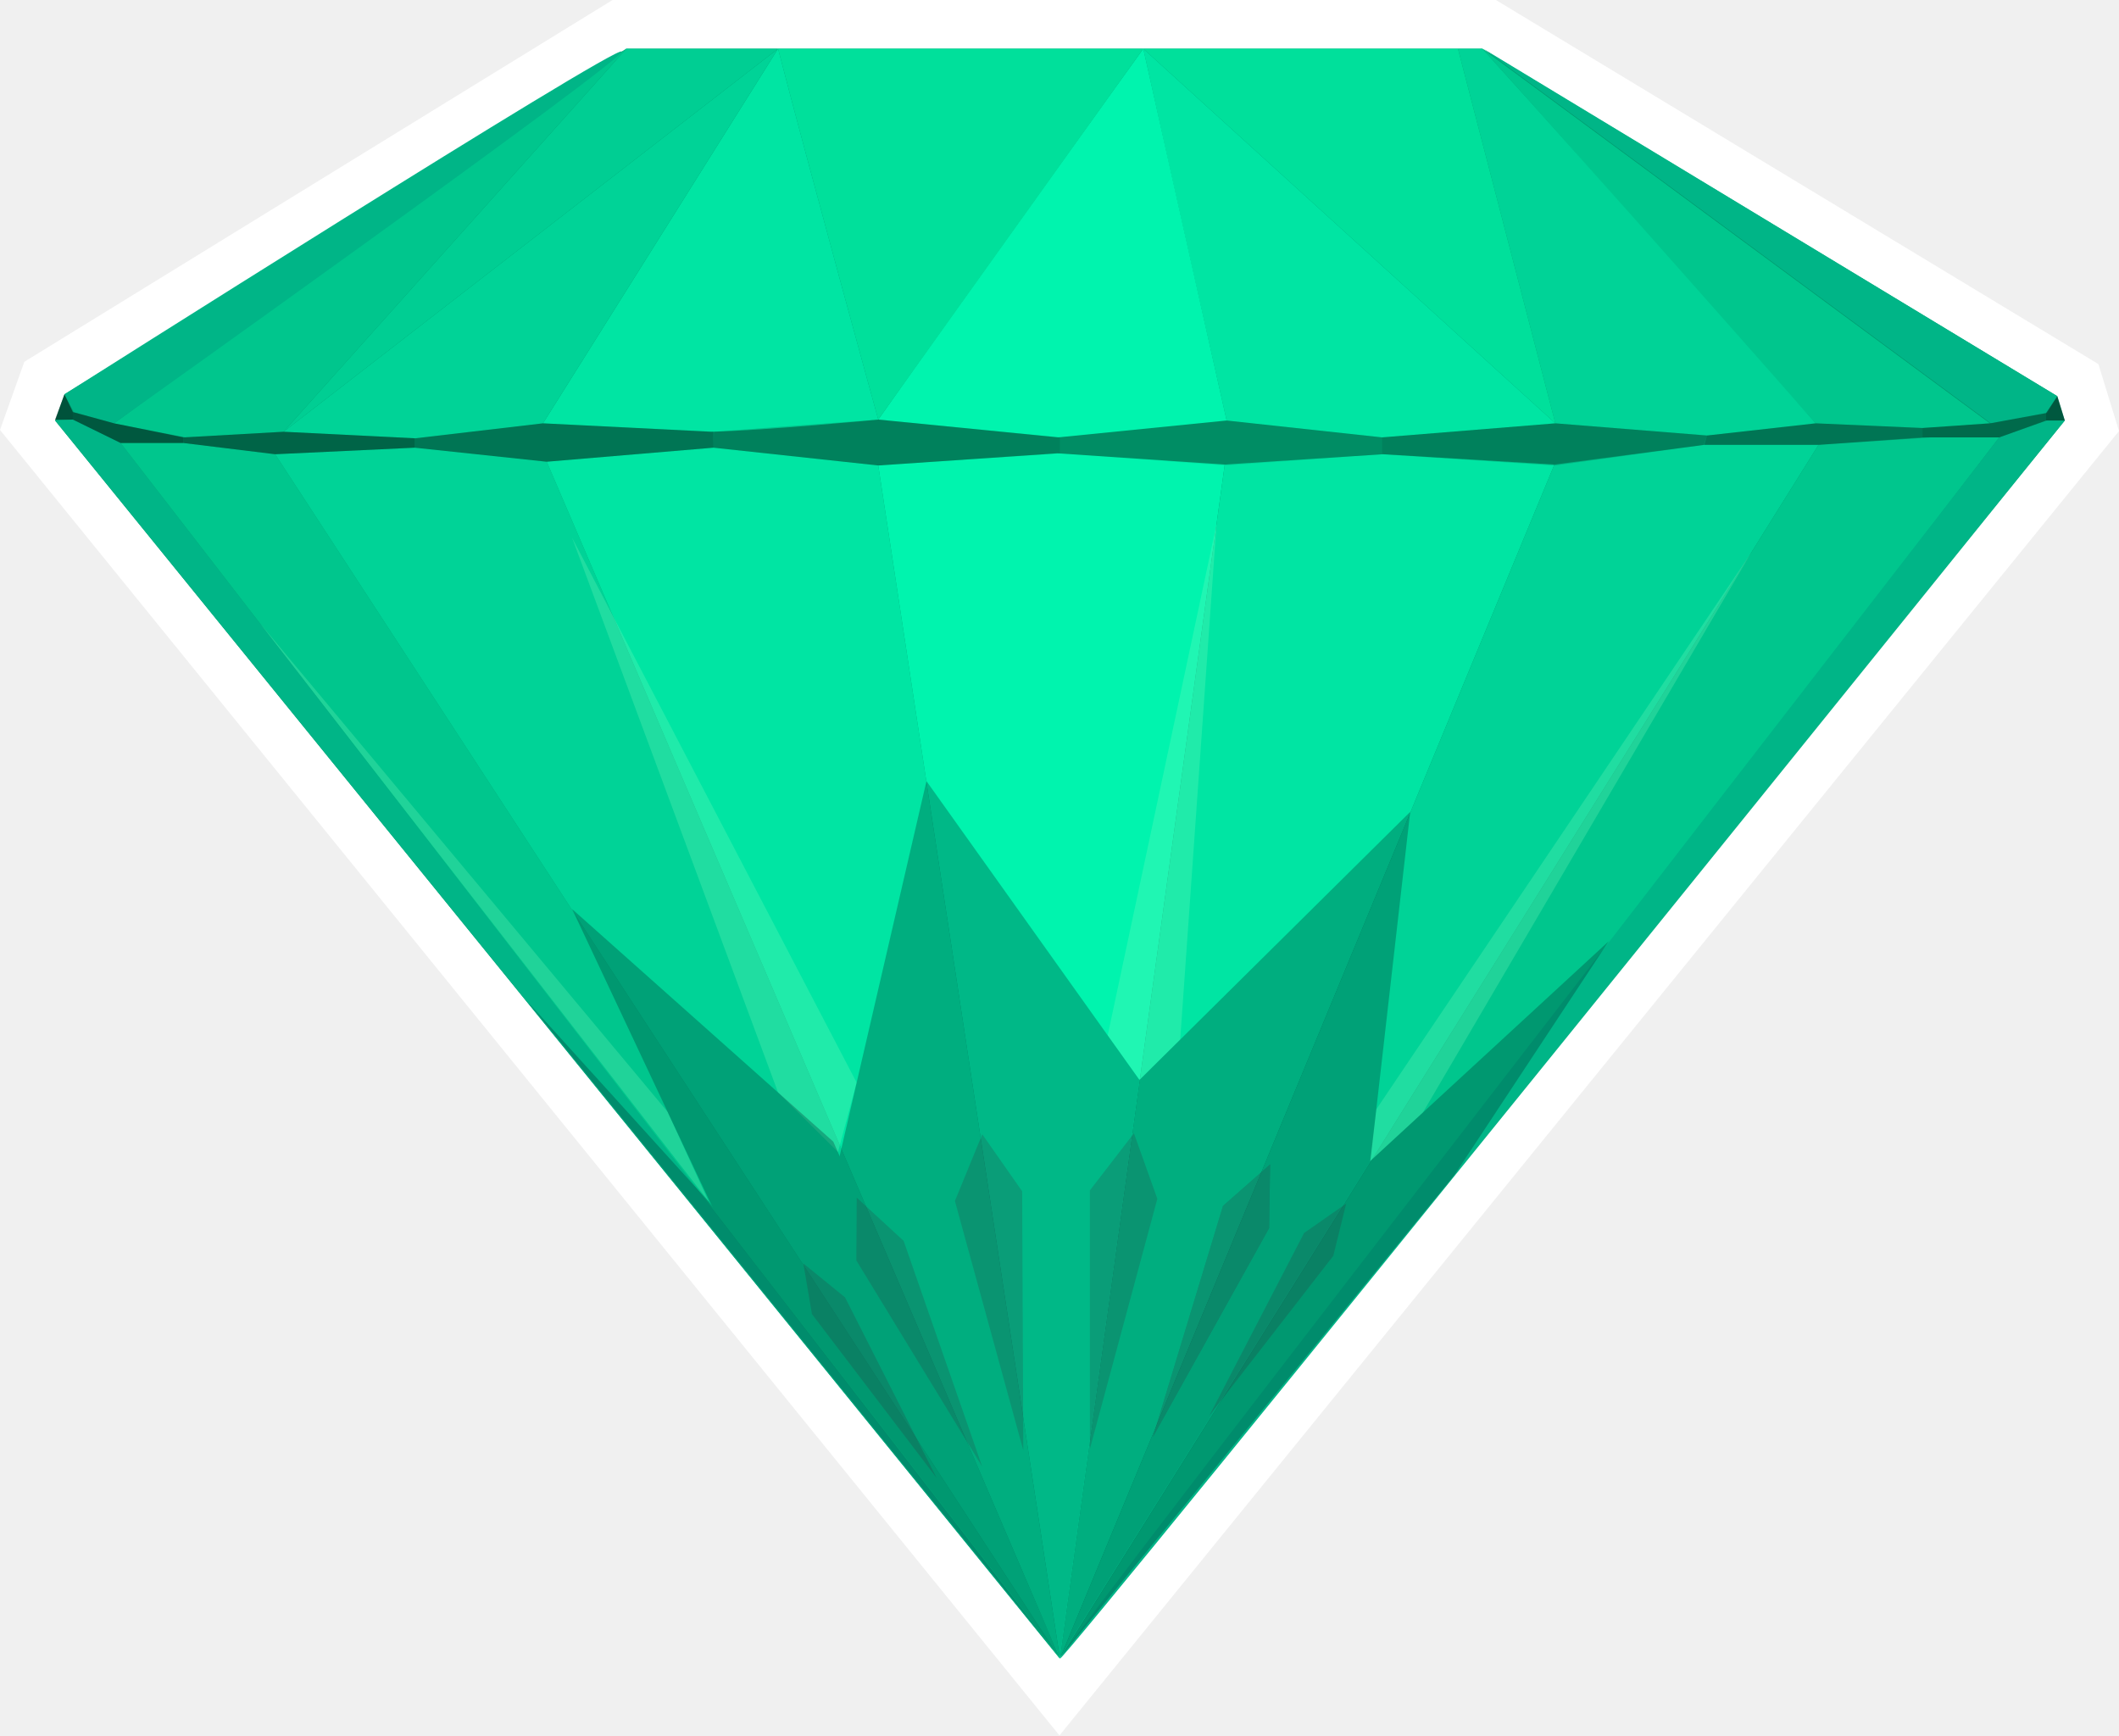
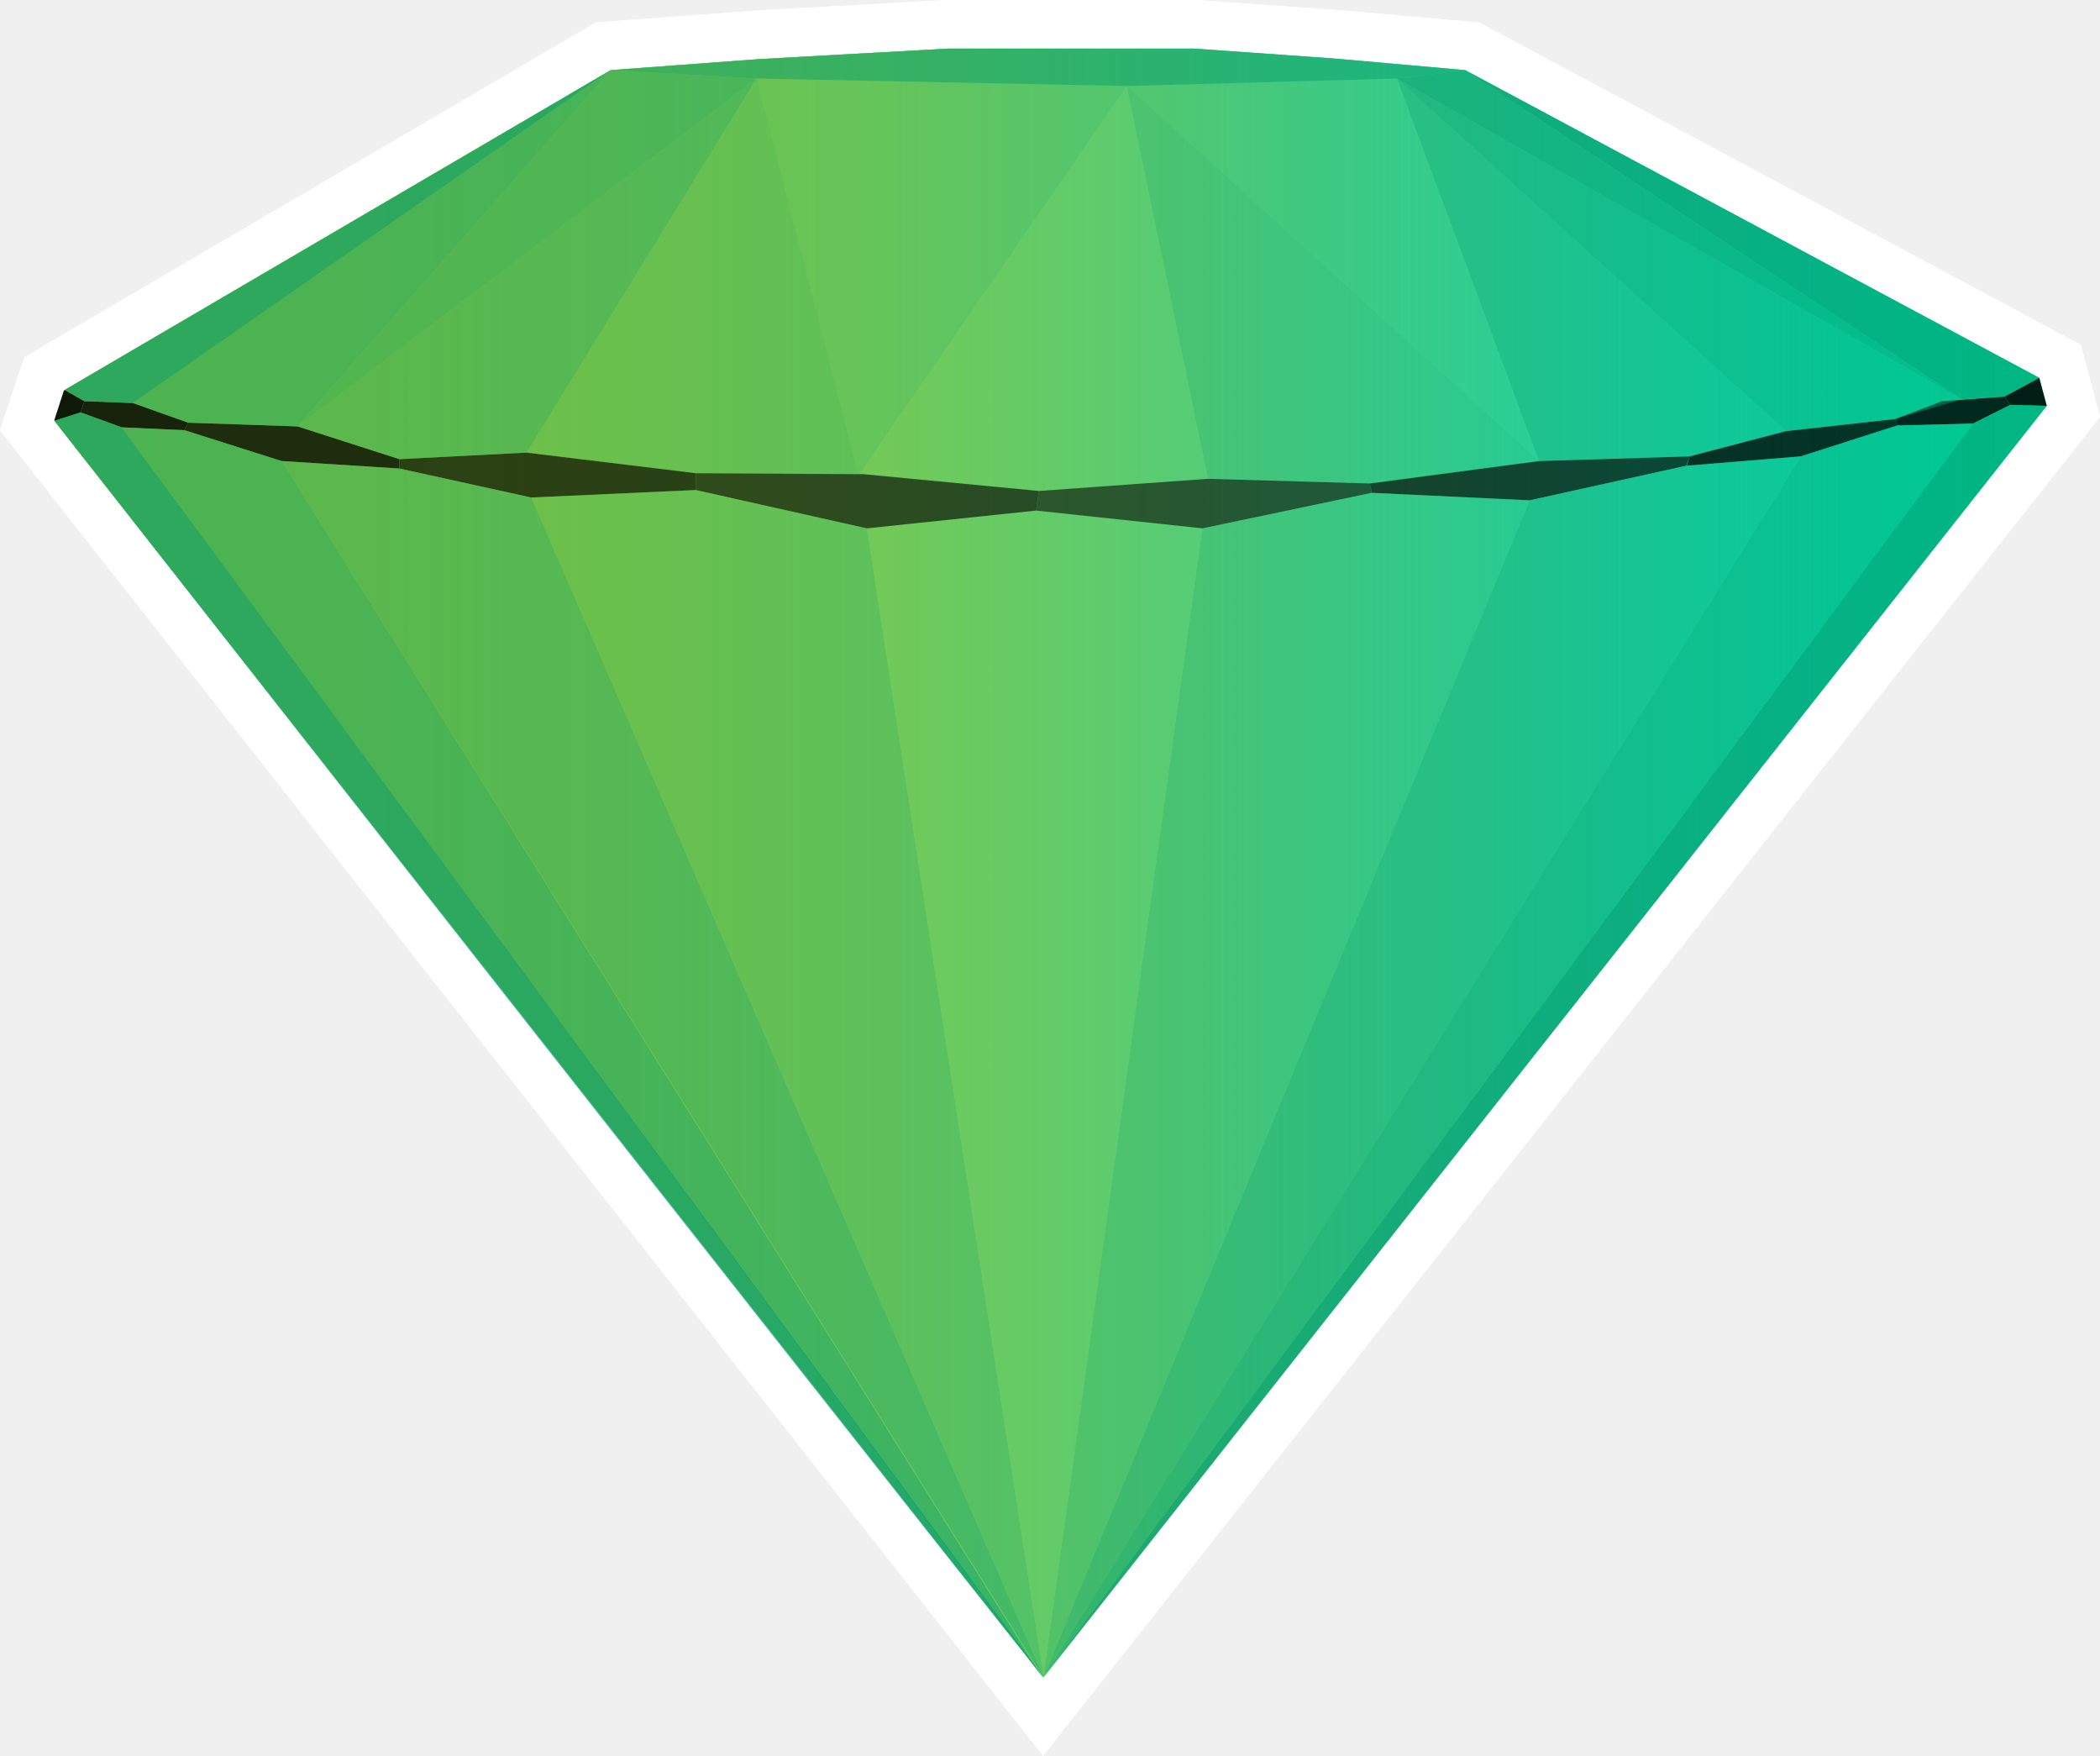
- <svg xmlns="http://www.w3.org/2000/svg" id="Green" viewBox="0 0 2262.673 1852.995">
+ <svg xmlns="http://www.w3.org/2000/svg" id="Inverse_Green_v2" data-name="Inverse Green v2" viewBox="0 0 2246.151 1877.491">
  <defs>
-     <style>.cls-1{fill:#00996d;}.cls-2{fill:#fff;}.cls-3{fill:#00b587;}.cls-4{fill:#00c68d;}.cls-5{fill:#00d397;}.cls-6{fill:#00e09b;}.cls-7{fill:#00e5a3;}.cls-8{fill:#00f4ae;}.cls-9{fill:#00ce93;}.cls-10{opacity:0.8;}.cls-11,.cls-12,.cls-13,.cls-14,.cls-15,.cls-16,.cls-17{fill:#000503;}.cls-11{opacity:0.2;}.cls-12{opacity:0.1;}.cls-13,.cls-20{opacity:0.3;}.cls-14{opacity:0.4;}.cls-15{opacity:0.45;}.cls-16{opacity:0.55;}.cls-17{opacity:0.6;}.cls-18{opacity:0.22;}.cls-19{fill:#93ffc5;}.cls-21{fill:#002d2d;}.cls-22{opacity:0.15;}.cls-23{fill:#402;}</style>
+     <style>.cls-1{fill:#00ffb0;}.cls-2{fill:#fff;}.cls-3{fill:url(#linear-gradient);}.cls-4,.cls-5,.cls-6,.cls-7,.cls-8,.cls-9{fill:#000503;}.cls-4{opacity:0.65;}.cls-18,.cls-5{opacity:0.6;}.cls-10,.cls-6{opacity:0.7;}.cls-7{opacity:0.8;}.cls-8{opacity:0.85;}.cls-9{opacity:0.9;}.cls-11,.cls-18,.cls-19{fill:#00996d;}.cls-12{opacity:0.5;}.cls-13{opacity:0.4;}.cls-14{opacity:0.25;}.cls-15{opacity:0.1;}.cls-16{opacity:0.45;}.cls-17{opacity:0.2;}.cls-19{opacity:0.56;}</style>
+     <linearGradient id="linear-gradient" x1="171" y1="1344.75" x2="2302" y2="1344.75" gradientUnits="userSpaceOnUse">
+       <stop offset="0" stop-color="#9acd32" />
+       <stop offset="0.137" stop-color="#97cd36" stop-opacity="0.98" />
+       <stop offset="0.277" stop-color="#8fcd41" stop-opacity="0.92" />
+       <stop offset="0.418" stop-color="#81cd53" stop-opacity="0.821" />
+       <stop offset="0.56" stop-color="#6dcd6d" stop-opacity="0.681" />
+       <stop offset="0.703" stop-color="#54cd8e" stop-opacity="0.501" />
+       <stop offset="0.846" stop-color="#35ceb7" stop-opacity="0.281" />
+       <stop offset="0.987" stop-color="#11cee6" stop-opacity="0.025" />
+       <stop offset="1" stop-color="#0eceeb" stop-opacity="0" />
+     </linearGradient>
  </defs>
-   <polygon class="cls-1" points="29.404 454.028 47.399 403.644 661.453 26 1590.054 26 2218.742 405.875 2233.741 454.62 1131.299 1811.748 29.404 454.028" />
-   <path class="cls-2" d="M1680,497l614,371,8,26L1228.5,2215.5,156,894l10-28L766,497h914m14.49-52H751.29l-12.53,7.706-600,369-15.578,9.581L117.029,848.51l-10,28-9.838,27.546,18.432,22.712,1072.5,1321.5,40.357,49.727,40.38-49.709,1073.5-1321.5,17.503-21.547L2351.7,878.708l-8-26-5.833-18.957-16.975-10.257-614-371L1694.49,445Z" transform="translate(-97.1915 -445)" />
-   <g id="Main">
-     <polygon class="cls-3" points="1583.808 52 2196.808 423 2185.808 441 2125.808 452 1583.808 52" />
-     <path class="cls-4" d="M2036,897l114,5,72-5L1680,497C1798,627,1918,767,2036,897Z" transform="translate(-97.1915 -445)" />
-     <path class="cls-5" d="M1680,497c118,130,356,400,356,400l-116,13-162-13q-52-200-104-400Z" transform="translate(-97.1915 -445)" />
-     <path class="cls-6" d="M1758,897,1318,497h336Q1706,697,1758,897Z" transform="translate(-97.1915 -445)" />
-     <path class="cls-7" d="M1318,497c29.667,135,89,397,89,397l166,18,185-15Z" transform="translate(-97.1915 -445)" />
-     <path class="cls-8" d="M1318,497s-188,261-283,396l192,19,180-18Z" transform="translate(-97.1915 -445)" />
-     <path class="cls-6" d="M928,497c35,135,107,396,107,396l283-396Z" transform="translate(-97.1915 -445)" />
-     <path class="cls-7" d="M928,497,677,897l179,9c59-1.333,179-13,179-13S963,632,928,497Z" transform="translate(-97.1915 -445)" />
-     <path class="cls-5" d="M928,497,677,897,541,913l-141-7Z" transform="translate(-97.1915 -445)" />
-     <path class="cls-9" d="M400,906,766,497H928Z" transform="translate(-97.1915 -445)" />
-     <path class="cls-4" d="M400,906l-105,6-76-15L766,497Z" transform="translate(-97.1915 -445)" />
-     <path class="cls-3" d="M219,897l-43-12-10-19S755.78,492.23,761,500C766.067,507.542,219,897,219,897Z" transform="translate(-97.1915 -445)" />
-     <path class="cls-3" d="M156,894l19-1,51,25L1229,2216C871,1775,156,894,156,894Z" transform="translate(-97.1915 -445)" />
-     <path class="cls-4" d="M226,918h67l98,12,838,1286C892.333,1780.333,226,918,226,918Z" transform="translate(-97.1915 -445)" />
-     <path class="cls-5" d="M391,930l149-7,141,15q274,639,548,1278Z" transform="translate(-97.1915 -445)" />
-     <path class="cls-7" d="M681,938l178-15,176,19q97,637,194,1274Q955,1577,681,938Z" transform="translate(-97.1915 -445)" />
-     <path class="cls-8" d="M1035,942l191-13,179,12s-117.333,850-176,1275C1164.333,1791.333,1035,942,1035,942Z" transform="translate(-97.1915 -445)" />
-     <path class="cls-7" d="M1405,941l169-11,183,11L1229,2216C1287.667,1791,1405,941,1405,941Z" transform="translate(-97.1915 -445)" />
-     <path class="cls-5" d="M1757,941l160-21h122s-541,866.667-810,1296Z" transform="translate(-97.1915 -445)" />
-     <path class="cls-4" d="M2039,920l120-8h73s-668,871.333-1003,1304C1498,1786.667,2039,920,2039,920Z" transform="translate(-97.1915 -445)" />
-     <path class="cls-3" d="M2302,894h-19l-51,18S1224.646,2212.558,1229,2216C1233.419,2219.494,2302,894,2302,894Z" transform="translate(-97.1915 -445)" />
+   <g id="Layer_34_copy_4" data-name="Layer 34 copy 4">
+     <polygon class="cls-1" points="29.096 455.071 47.619 399.504 645.258 49.517 813.515 37.053 1013.475 26 1278.121 26 1433.262 37.082 1574.781 49.568 2203.41 386.407 2217.672 439.888 1115.661 1835.496 29.096 455.071" />
+     <path class="cls-2" d="M1390,474l154,11,136,12q307,164.5,614,329,4,15,8,30-536.75,679.75-1073.5,1359.5Q699.75,1543.75,171,872q5.5-16.5,11-33L766,497l162-12,199-11h263m1.855-52H1125.564l-1.434.079-199,11-.486.027-.485.036-162,12-12.028.891-10.408,6.095-292,171-292,171-16.872,9.88-6.182,18.548-5.5,16.499-5.5,16.501-8.862,26.585,17.333,22.02,528.75,671.75,528.75,671.75,40.795,51.829,40.876-51.766,536.75-679.75,536.75-679.75,16.147-20.449L2352.244,842.6l-4-14.998-4-15.002-5.81-21.786L2318.56,780.165l-371.87-199.26-242.13-129.74-9.384-5.029-10.605-.936-136-12-.432-.038-.433-.031-154-11-1.85-.132Z" transform="translate(-112.8069 -422)" />
+     <polygon class="cls-1" points="29.096 455.071 47.619 399.504 645.258 49.517 813.515 37.053 1013.475 26 1278.121 26 1433.262 37.082 1574.781 49.568 2203.41 386.407 2217.672 439.888 1115.661 1835.496 29.096 455.071" />
+     <path class="cls-2" d="M1390,474l154,11,136,12q307,164.5,614,329,4,15,8,30-536.75,679.75-1073.5,1359.5Q699.75,1543.75,171,872q5.5-16.5,11-33L766,497l162-12,199-11h263m1.855-52H1125.564l-1.434.079-199,11-.486.027-.485.036-162,12-12.028.891-10.408,6.095-292,171-292,171-16.872,9.88-6.182,18.548-5.5,16.499-5.5,16.501-8.862,26.585,17.333,22.02,528.75,671.75,528.75,671.75,40.795,51.829,40.876-51.766,536.75-679.75,536.75-679.75,16.147-20.449L2352.244,842.6l-4-14.998-4-15.002-5.81-21.786L2318.56,780.165l-371.87-199.26-242.13-129.74-9.384-5.029-10.605-.936-136-12-.432-.038-.433-.031-154-11-1.85-.132Z" transform="translate(-112.8069 -422)" />
  </g>
-   <g id="slice_copy" data-name="slice copy" class="cls-10">
-     <polygon class="cls-11" points="937.808 448 762.27 461 761.808 478 937.808 497 1131.808 484 1131.808 467 937.808 448" />
-     <polygon class="cls-12" points="1309.808 449 1475.808 467 1475.808 485 1307.808 497 1131.808 484 1131.808 467 1309.808 449" />
-     <polygon class="cls-13" points="761.808 461 761.808 478 583.808 493 442.808 478 442.808 468 579.808 452 761.808 461" />
-     <polygon class="cls-11" points="1660.808 452 1822.808 465 1819.325 475 1659.808 497 1475.808 485 1475.808 467 1660.808 452" />
-     <polygon class="cls-13" points="1938.808 452 2052.808 457 2052.808 467 1941.808 475 1819.808 475 1822.808 465 1938.808 452" />
-     <polygon class="cls-14" points="2124.808 452 2184.808 441 2184.808 449 2134.808 467 2052.808 467 2052.808 457 2124.808 452" />
-     <polygon class="cls-15" points="302.808 461 442.808 468 442.808 478 293.808 485 195.808 473 195.808 467 302.808 461" />
-     <polygon class="cls-16" points="121.808 452 195.808 467 195.808 473 128.808 473 77.808 448 77.808 440 121.808 452" />
-     <polygon class="cls-16" points="2184.808 441 2184.808 449 2204.808 449 2196.808 423 2184.808 441" />
-     <polygon class="cls-17" points="68.808 421 58.808 448 77.808 448 77.808 440 68.808 421" />
+   <g id="Layer_34_copy_4-2" data-name="Layer 34 copy 4">
+     <path class="cls-3" d="M2294,826,1680,497l-136-12-154-11H1127L928,485,766,497,182,839l-11,33L1228.5,2215.5Q1765.25,1535.75,2302,856,2298,841,2294,826Z" transform="translate(-112.8069 -422)" />
+     <path class="cls-3" d="M2294,826,1680,497l-136-12-154-11H1127L928,485,766,497,182,839l-11,33L1228.5,2215.5Q1765.25,1535.75,2302,856,2298,841,2294,826Z" transform="translate(-112.8069 -422)" />
  </g>
-   <g id="Layer_24_copy" data-name="Layer 24 copy" class="cls-18">
-     <polygon class="cls-19" points="1299.022 559.65 1182.808 1105.534 1216.808 1153 1260.231 1110.003 1299.022 559.65" />
-     <polygon class="cls-19" points="1870.036 589.959 1469.621 1184.489 1462.808 1240 1519.357 1187.886 1870.036 589.959" />
-     <polygon class="cls-19" points="610.808 574 914.741 1155.914 894.808 1230 830.808 1166.462 610.808 574" />
-     <polygon class="cls-19" points="277.266 665.125 756.808 1283 712.808 1187.086 277.266 665.125" />
+   <g id="slice_copy_7" data-name="slice copy 7">
+     <path class="cls-4" d="M1036,929l-179-1v18l183,41,181-19,3-21Z" transform="translate(-112.8069 -422)" />
+     <path class="cls-5" d="M1405,934l173,5q1,5,2,10l-181,38-178-19,3-21Z" transform="translate(-112.8069 -422)" />
+     <path class="cls-6" d="M857,928v18l-176,8L540,923V913l136-7Z" transform="translate(-112.8069 -422)" />
+     <path class="cls-6" d="M1759,915l161-5-3.483,10L1749,957l-169-8q-1-5-2-10Z" transform="translate(-112.8069 -422)" />
+     <path class="cls-7" d="M2023,883l117-13q1,3.5,2,7l-103,33-122,10,3-10Z" transform="translate(-112.8069 -422)" />
+     <path class="cls-8" d="M2190,851l67-5,6,9-40,20-81,2q-1-3.5-2-7Z" transform="translate(-112.8069 -422)" />
+     <path class="cls-7" d="M431,878l109,35v10l-126-8L310,882l4-8Z" transform="translate(-112.8069 -422)" />
+     <path class="cls-8" d="M255,853l59,21-4,8-67-3-44-16,4-12Z" transform="translate(-112.8069 -422)" />
+     <path class="cls-9" d="M2257,846l6,9,39,1q-4-15-8-30Z" transform="translate(-112.8069 -422)" />
+     <path class="cls-9" d="M182,839l-1,1-10,31v1l28-9,4-12Z" transform="translate(-112.8069 -422)" />
  </g>
-   <g id="Layer_14" data-name="Layer 14" class="cls-20">
-     <polygon class="cls-21" points="989.278 834 894.808 1242 1131.808 1770 1216.923 1153.399 989.278 834" />
-     <polygon class="cls-21" points="1216.808 1153 1131.808 1770 1463.279 1240.122 1505.836 866.809 1216.808 1153" />
-     <polygon class="cls-21" points="889.808 1219 610.947 970.683 761.808 1291.185 1131.808 1770 889.808 1219" />
-     <polygon class="cls-21" points="1717.808 1005 1462.808 1240 1131.808 1770 1552.808 1255 1717.808 1005" />
-     <polygon class="cls-21" points="562.179 1068.215 756.732 1283 1131.808 1770 562.179 1068.215" />
-   </g>
-   <g id="Layer_27_copy" data-name="Layer 27 copy" class="cls-22">
-     <polygon class="cls-23" points="1210.808 1210 1163.808 1271 1163.808 1547 1235.808 1280 1210.808 1210" />
-     <polygon class="cls-23" points="1048.843 1211.093 1019.654 1282.353 1092.665 1548.521 1091.469 1271.986 1048.843 1211.093" />
-     <polygon class="cls-23" points="914.808 1278.773 914.397 1345.823 1048.808 1566 964.894 1324.887 914.808 1278.773" />
-     <polygon class="cls-23" points="857.801 1349.019 866.993 1403.094 1000.136 1578.052 902.321 1385.242 857.801 1349.019" />
-     <polygon class="cls-23" points="1437.457 1285.09 1392.502 1316.516 1291.253 1511.672 1423.743 1340.822 1437.457 1285.09" />
-     <polygon class="cls-23" points="1356.255 1243.252 1305.93 1287.563 1231.018 1534.407 1355.161 1311.326 1356.255 1243.252" />
-     <polygon class="cls-23" points="1356.255 1243.252 1305.93 1287.563 1231.018 1534.407 1355.161 1311.326 1356.255 1243.252" />
-     <path class="cls-23" d="M1494,2039" transform="translate(-97.1915 -445)" />
-     <path class="cls-23" d="M1757,1844" transform="translate(-97.1915 -445)" />
+   <g id="Yellow_copy_4" data-name="Yellow copy 4">
+     <g class="cls-10">
+       <path class="cls-11" d="M1680,497l614,329-37,20-46,3Z" transform="translate(-112.8069 -422)" />
+     </g>
+     <g class="cls-12">
+       <path class="cls-11" d="M2023,883l117-13,71-21L1607,506Z" transform="translate(-112.8069 -422)" />
+     </g>
+     <g class="cls-13">
+       <path class="cls-11" d="M2023,883l-103,27-161,5q-76-204.5-152-409Z" transform="translate(-112.8069 -422)" />
+     </g>
+     <g class="cls-14">
+       <path class="cls-11" d="M1318,514l87,420,175,5,179-24Z" transform="translate(-112.8069 -422)" />
+     </g>
+     <g class="cls-15">
+       <path class="cls-11" d="M1318,514q-143.5,208-287,416l193,17,181-13Z" transform="translate(-112.8069 -422)" />
+     </g>
+     <g class="cls-14">
+       <path class="cls-11" d="M922,506,676,906l181,22,174,2Z" transform="translate(-112.8069 -422)" />
+     </g>
+     <g class="cls-13">
+       <path class="cls-11" d="M922,506,676,906l-135,7L431,878Z" transform="translate(-112.8069 -422)" />
+     </g>
+     <g class="cls-12">
+       <path class="cls-11" d="M431,878l-117-4-59-21L766,497Z" transform="translate(-112.8069 -422)" />
+     </g>
+     <g class="cls-10">
+       <path class="cls-11" d="M255,853l-52-2-21-12L766,497Z" transform="translate(-112.8069 -422)" />
+     </g>
+     <g class="cls-10">
+       <path class="cls-11" d="M171,872l28-9,44,16s657.333,891.333,986,1337C1005.634,1937.024,171,872,171,872Z" transform="translate(-112.8069 -422)" />
+     </g>
+     <g class="cls-12">
+       <path class="cls-11" d="M243,879l67,3,104,33,814,1301Z" transform="translate(-112.8069 -422)" />
+     </g>
+     <g class="cls-13">
+       <path class="cls-11" d="M414,915l126,8,141,31q274,631,548,1262Q821.5,1565.5,414,915Z" transform="translate(-112.8069 -422)" />
+     </g>
+     <g class="cls-14">
+       <path class="cls-11" d="M681,954l176-8,183,41,189,1229Q955,1585,681,954Z" transform="translate(-112.8069 -422)" />
+     </g>
+     <g class="cls-15">
+       <path class="cls-11" d="M1040,987l181-19,178,19s-111.333,804-170,1229C1164.333,1791.333,1040,987,1040,987Z" transform="translate(-112.8069 -422)" />
+     </g>
+     <g class="cls-14">
+       <path class="cls-11" d="M1399,987l181-38,169,8s-344,834-520,1259C1287.667,1791,1399,987,1399,987Z" transform="translate(-112.8069 -422)" />
+     </g>
+     <g class="cls-13">
+       <path class="cls-11" d="M1749,957l168-37,122-10L1229,2216Q1489,1586.5,1749,957Z" transform="translate(-112.8069 -422)" />
+     </g>
+     <g class="cls-12">
+       <path class="cls-11" d="M2039,910l103-33,81-2L1229,2216Z" transform="translate(-112.8069 -422)" />
+     </g>
+     <g class="cls-10">
+       <path class="cls-11" d="M2302,856l-39-1-40,20L1229,2216Q1765.5,1536,2302,856Z" transform="translate(-112.8069 -422)" />
+     </g>
+     <g class="cls-16">
+       <path class="cls-11" d="M431,878,766,497l156,9Z" transform="translate(-112.8069 -422)" />
+     </g>
+     <g class="cls-17">
+       <path class="cls-11" d="M922,506l109,424q143.5-208,287-416Z" transform="translate(-112.8069 -422)" />
+     </g>
+     <g class="cls-17">
+       <path class="cls-11" d="M1759,915,1318,514l289-8Q1683,710.5,1759,915Z" transform="translate(-112.8069 -422)" />
+     </g>
+     <path class="cls-18" d="M1607,506l604,343L1680,497Z" transform="translate(-112.8069 -422)" />
+     <polygon class="cls-19" points="1277.193 52 1421.193 62 1567.193 75 1494.193 84 1205.193 92 809.193 84 653.193 75 809.193 63.444 1014.193 52 1277.193 52" />
  </g>
</svg>
